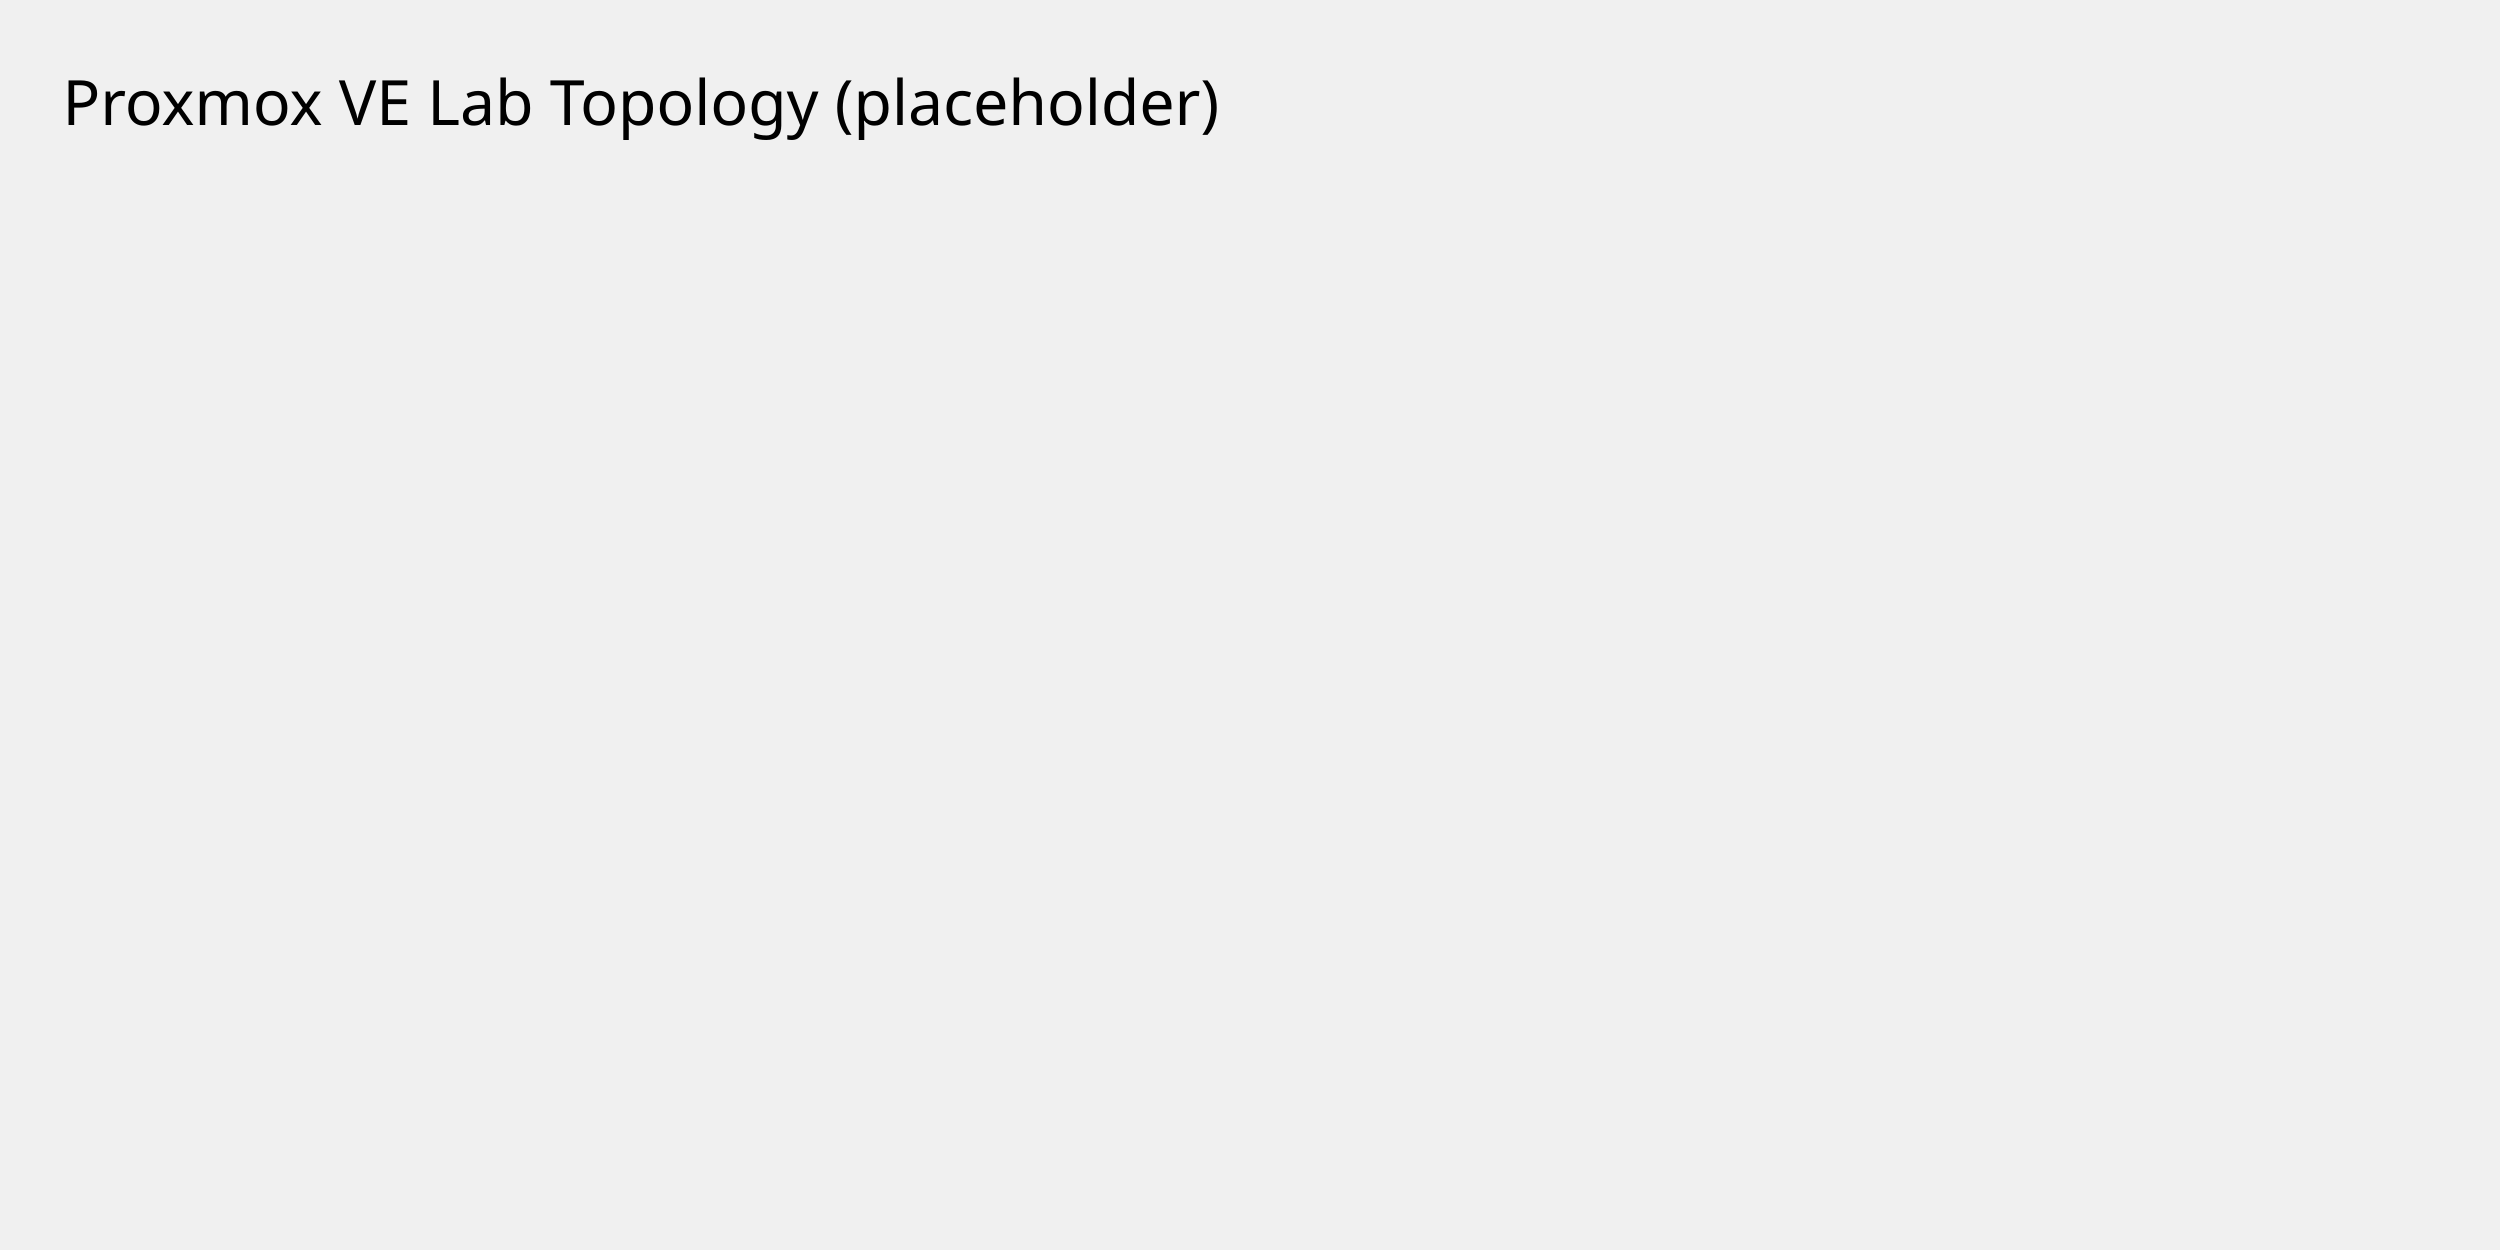
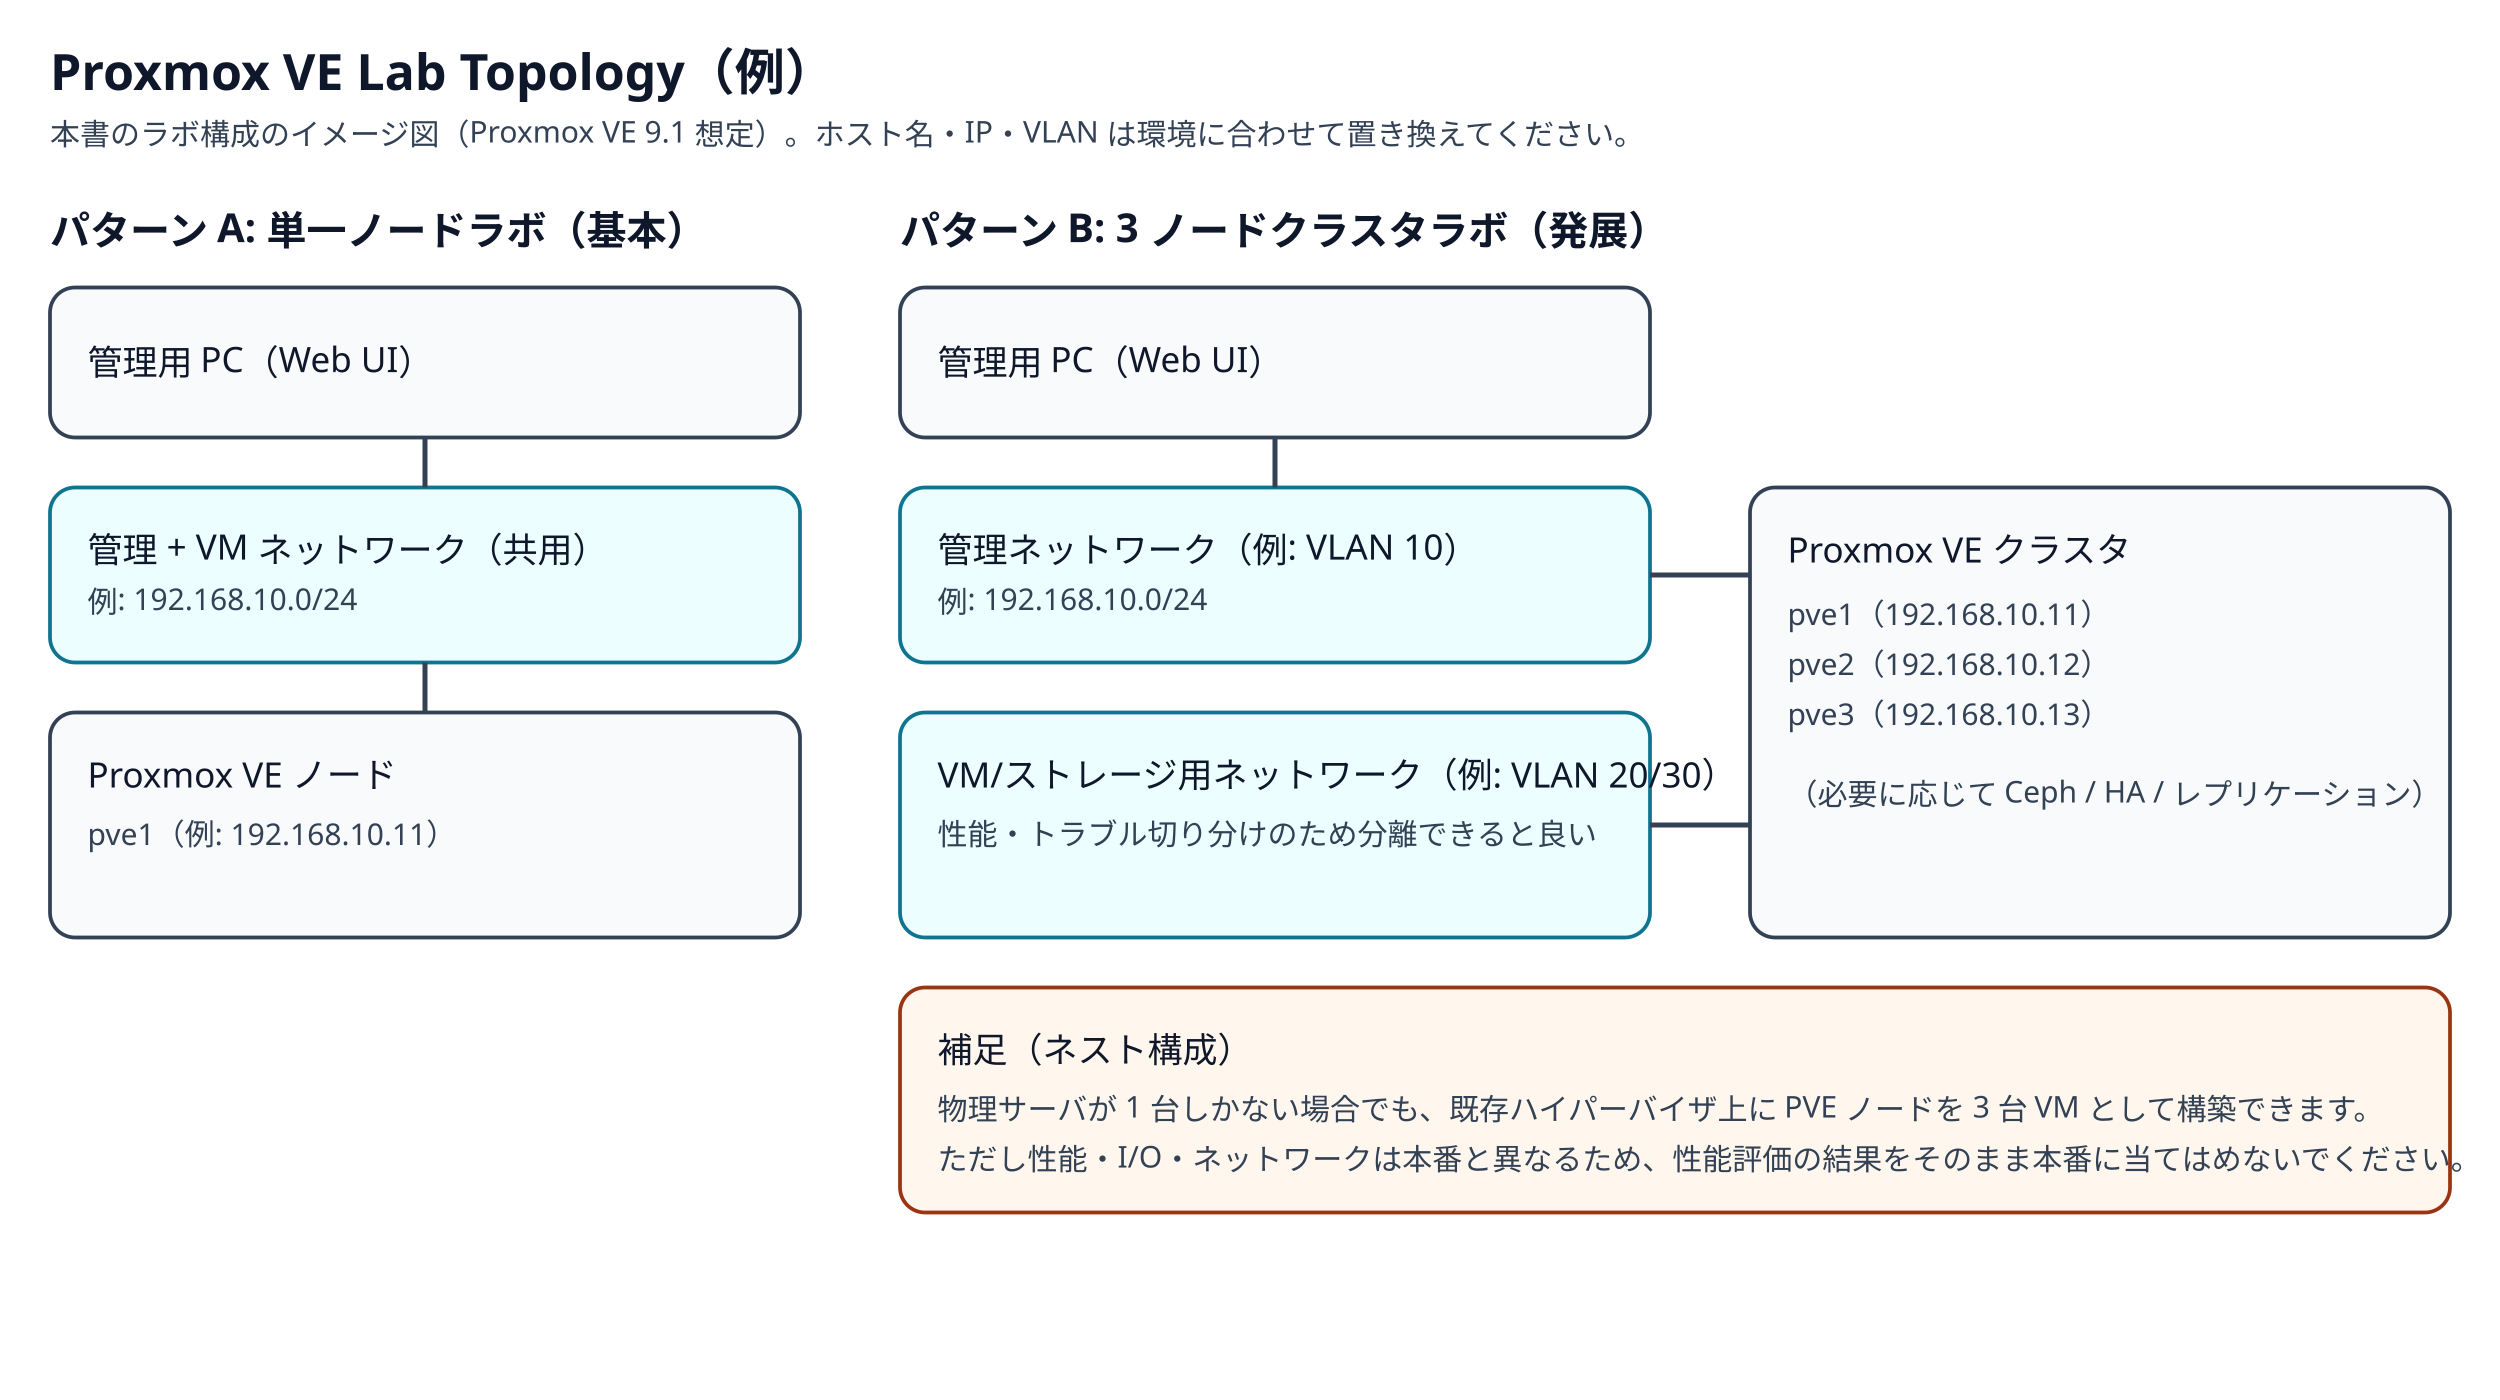
- <svg xmlns="http://www.w3.org/2000/svg" width="800" height="400" viewBox="0 0 800 400">
-   <text x="20" y="40" font-family="sans-serif" font-size="20">Proxmox VE Lab Topology (placeholder)</text>
+ <svg xmlns="http://www.w3.org/2000/svg" width="1000" height="560" viewBox="0 0 1000 560">
+   <style>
+     .title { font: 20px sans-serif; font-weight: 600; fill: #0f172a; }
+     .subtitle { font: 16px sans-serif; font-weight: 600; fill: #0f172a; }
+     .label { font: 14px sans-serif; fill: #0f172a; }
+     .small { font: 12px sans-serif; fill: #334155; }
+     .box { fill: #f8fafc; stroke: #334155; stroke-width: 1.5; rx: 10; }
+     .net { fill: #ecfeff; stroke: #0e7490; stroke-width: 1.5; rx: 10; }
+     .note { fill: #fff7ed; stroke: #9a3412; stroke-width: 1.5; rx: 10; }
+     .line { stroke: #334155; stroke-width: 2; }
+   </style>
+   <rect x="0" y="0" width="1000" height="560" fill="#ffffff" />
+   <text class="title" x="20" y="36">Proxmox VE Lab Topology（例）</text>
+   <text class="small" x="20" y="58">本書のラボ構成のイメージ図（Proxmox VE 9.1 想定）。ホスト名・IP・VLAN は環境に合わせて置き換えてください。</text>
+   <text class="subtitle" x="20" y="98">パターン A: 単一ノードラボ（基本）</text>
+   <rect class="box" x="20" y="115" width="300" height="60" />
+   <text class="label" x="35" y="150">管理用 PC（Web UI）</text>
+   <rect class="net" x="20" y="195" width="300" height="70" />
+   <text class="label" x="35" y="225">管理 + VM ネットワーク（共用）</text>
+   <text class="small" x="35" y="245">例: 192.168.10.0/24</text>
+   <rect class="box" x="20" y="285" width="300" height="90" />
+   <text class="label" x="35" y="315">Proxmox VE ノード</text>
+   <text class="small" x="35" y="338">pve1（例: 192.168.10.11）</text>
+   <line class="line" x1="170" y1="175" x2="170" y2="195" />
+   <line class="line" x1="170" y1="265" x2="170" y2="285" />
+   <text class="subtitle" x="360" y="98">パターン B: 3 ノードクラスタラボ（発展）</text>
+   <rect class="box" x="360" y="115" width="300" height="60" />
+   <text class="label" x="375" y="150">管理用 PC（Web UI）</text>
+   <rect class="net" x="360" y="195" width="300" height="70" />
+   <text class="label" x="375" y="225">管理ネットワーク（例: VLAN 10）</text>
+   <text class="small" x="375" y="245">例: 192.168.10.0/24</text>
+   <rect class="net" x="360" y="285" width="300" height="90" />
+   <text class="label" x="375" y="315">VM/ストレージ用ネットワーク（例: VLAN 20/30）</text>
+   <text class="small" x="375" y="338">性能・トラブル切り分けのため分離できると良い</text>
+   <rect class="box" x="700" y="195" width="280" height="180" />
+   <text class="label" x="715" y="225">Proxmox VE クラスタ</text>
+   <text class="small" x="715" y="250">pve1（192.168.10.11）</text>
+   <text class="small" x="715" y="270">pve2（192.168.10.12）</text>
+   <text class="small" x="715" y="290">pve3（192.168.10.13）</text>
+   <text class="small" x="715" y="322">（必要に応じて Ceph / HA / レプリケーション）</text>
+   <line class="line" x1="510" y1="175" x2="510" y2="195" />
+   <line class="line" x1="660" y1="230" x2="700" y2="230" />
+   <line class="line" x1="660" y1="330" x2="700" y2="330" />
+   <rect class="note" x="360" y="395" width="620" height="90" />
+   <text class="label" x="375" y="425">補足（ネスト構成）</text>
+   <text class="small" x="375" y="448">物理サーバが 1 台しかない場合でも、既存ハイパーバイザ上に PVE ノードを 3 台 VM として構築できます。</text>
+   <text class="small" x="375" y="468">ただし性能・I/O・ネットワークは本番と異なるため、性能評価の結果をそのまま本番に当てはめないでください。</text>
</svg>
